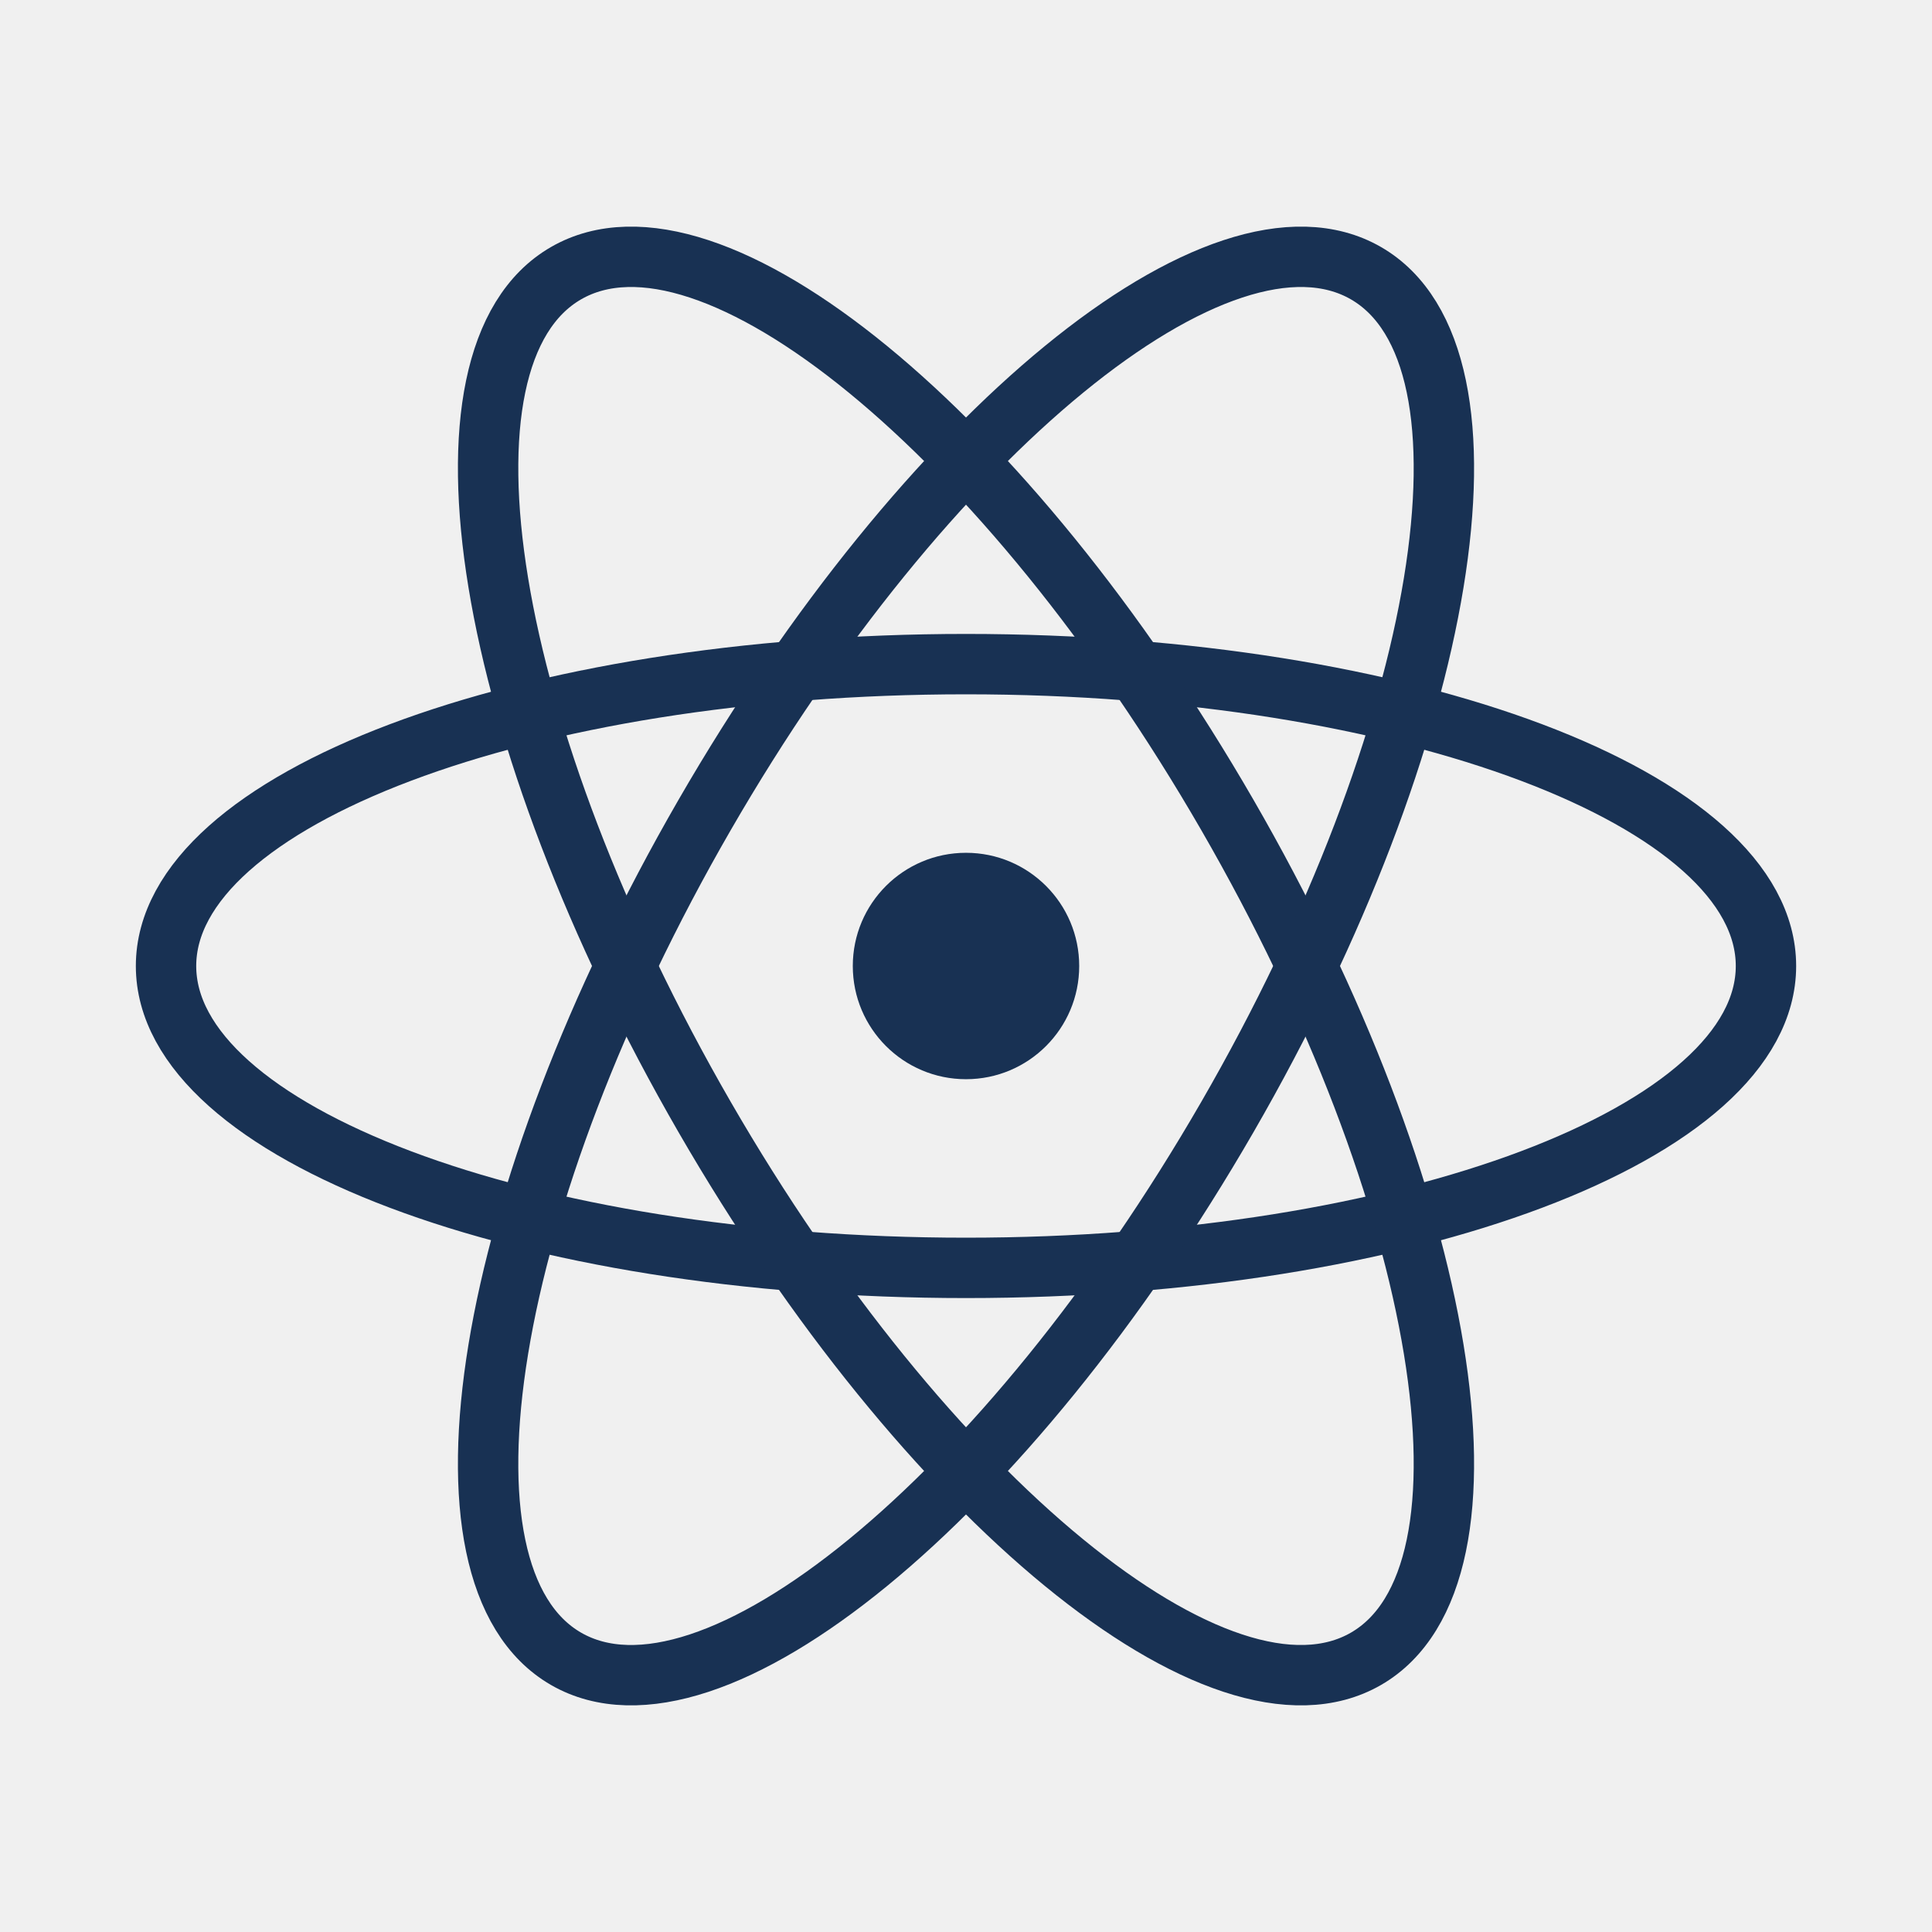
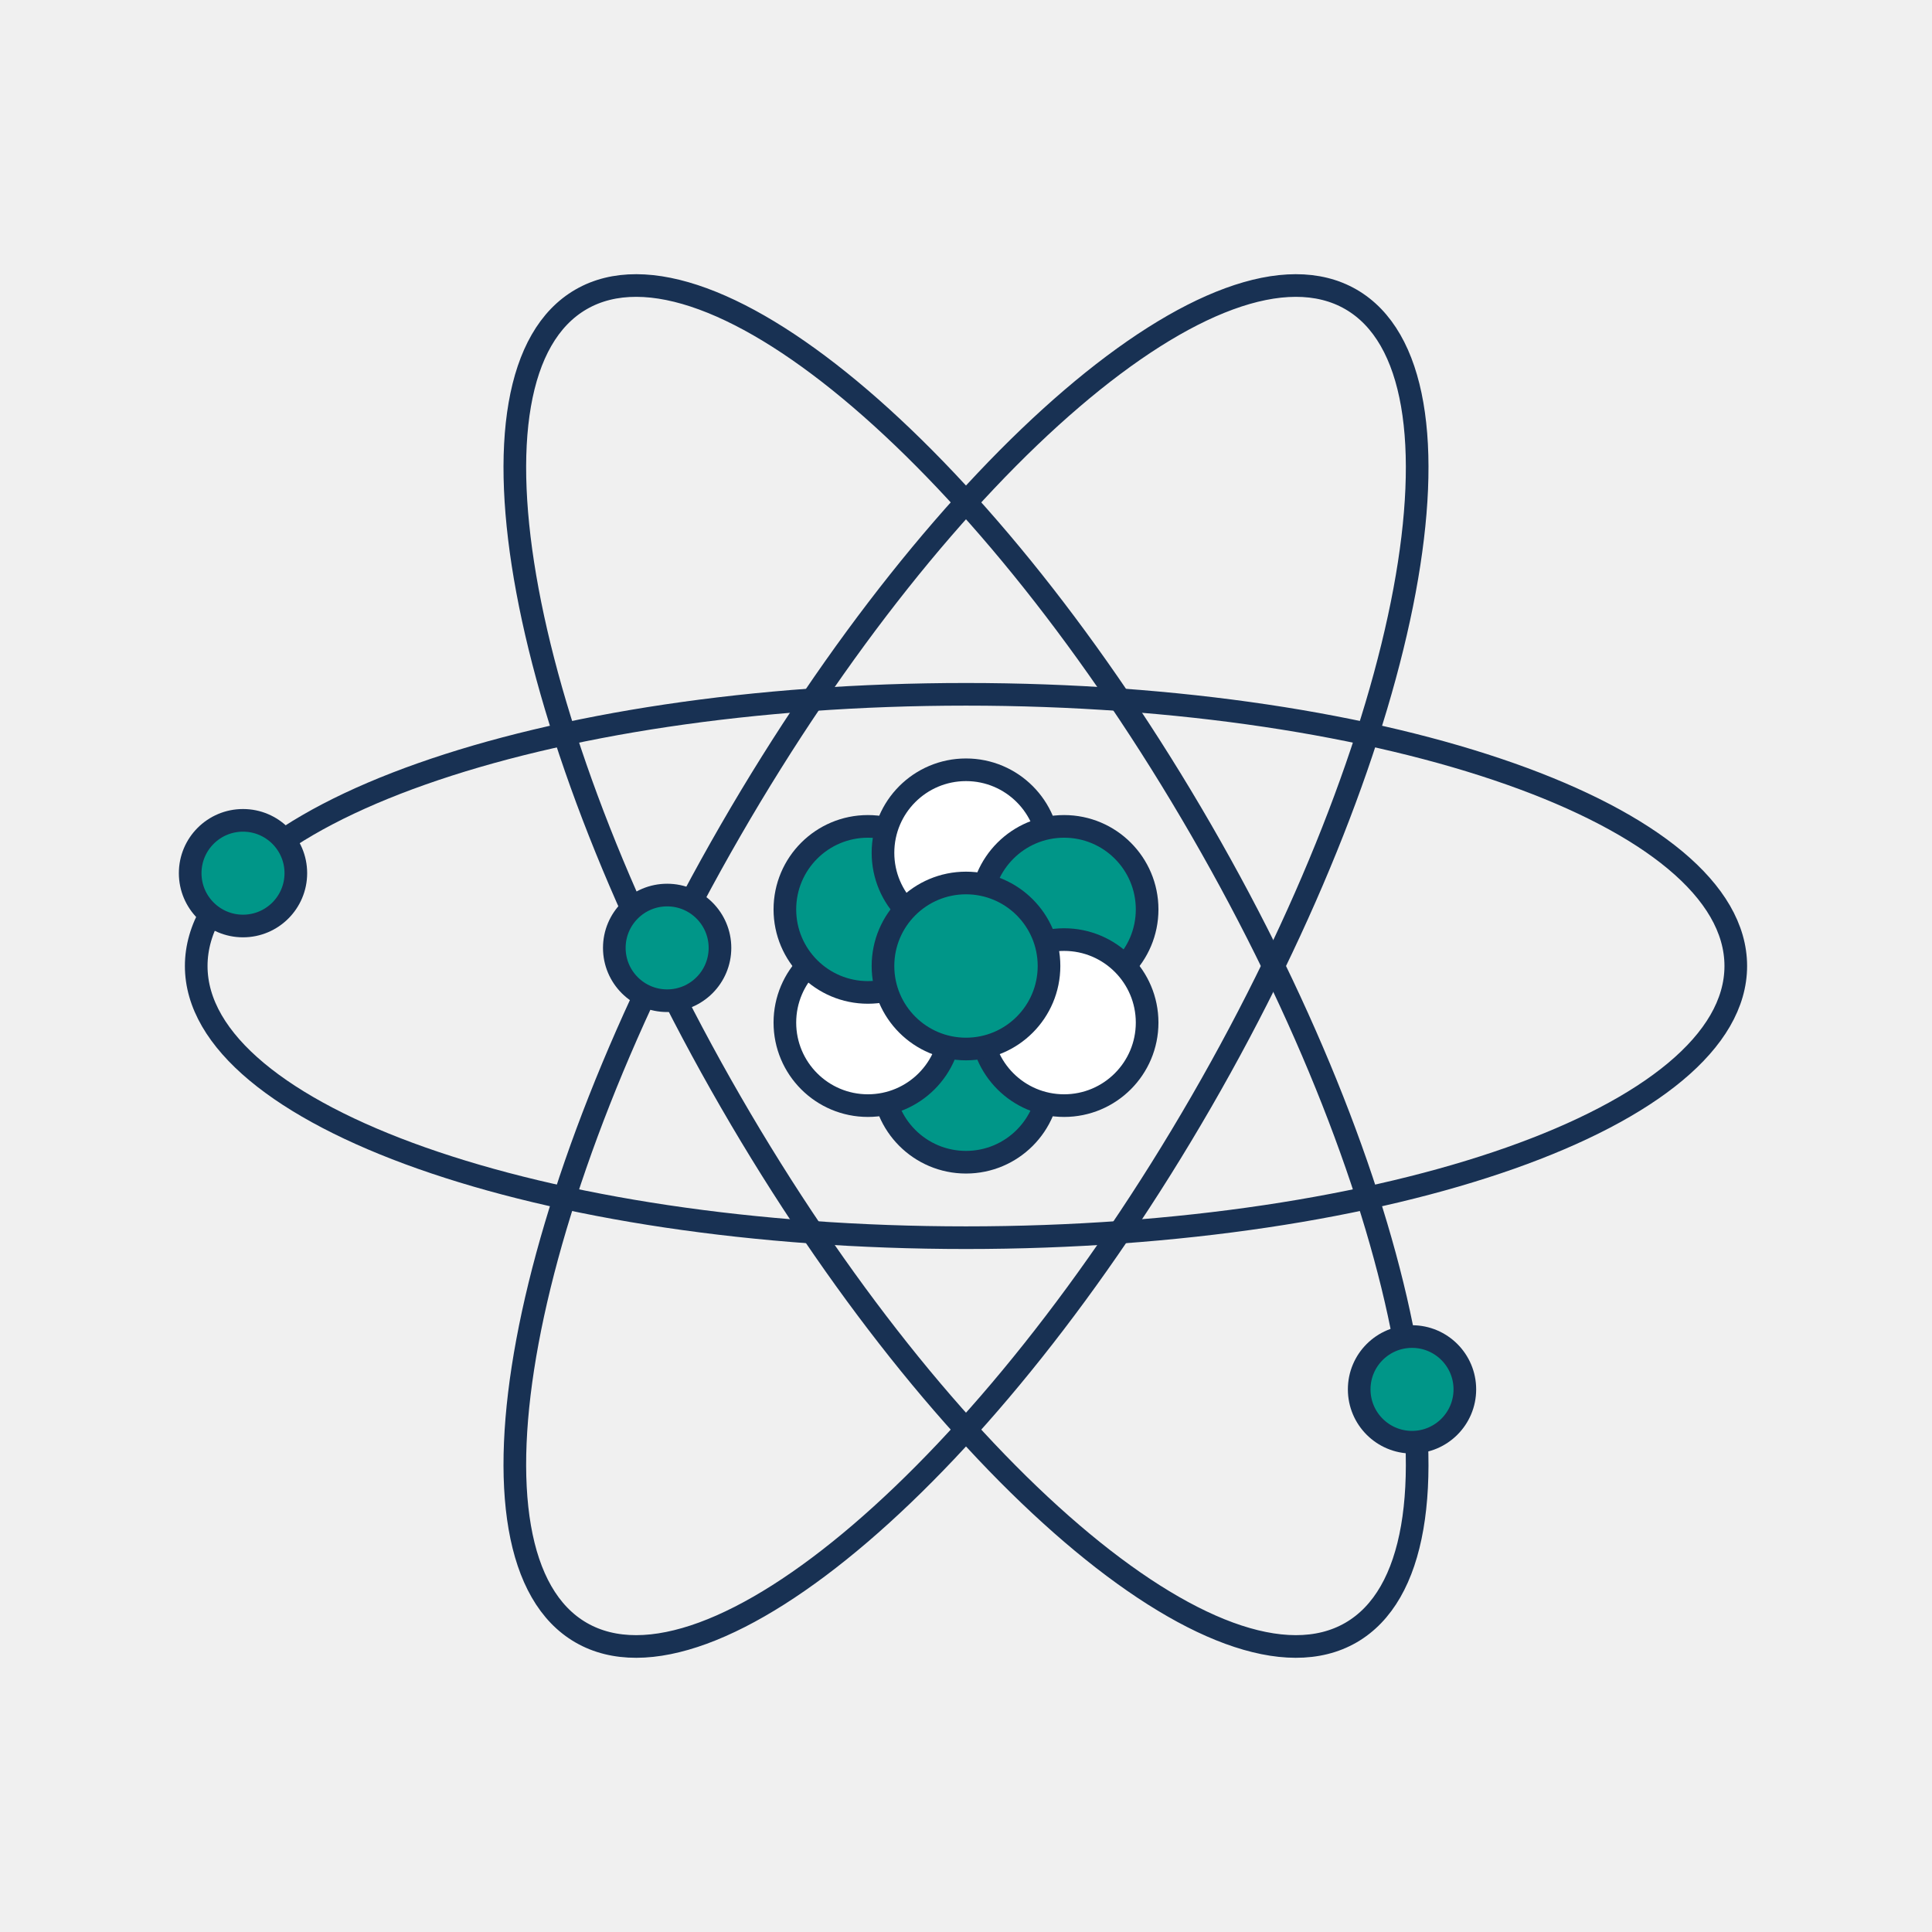
<svg xmlns="http://www.w3.org/2000/svg" viewBox="0 0 256 256" width="256" height="256">
-   <g fill="none" stroke="#183153" stroke-width="8" stroke-linecap="round" stroke-linejoin="round">
-     <ellipse cx="128" cy="128" rx="106" ry="40" />
-     <ellipse cx="128" cy="128" rx="106" ry="40" transform="rotate(60 128 128)" />
-     <ellipse cx="128" cy="128" rx="106" ry="40" transform="rotate(120 128 128)" />
+   <g fill="none" stroke="#183153" stroke-width="3" stroke-linecap="round" stroke-linejoin="round">
+     <ellipse cx="128" cy="128" rx="102" ry="36" transform="rotate(0 128 128)" />
+     <ellipse cx="128" cy="128" rx="102" ry="36" transform="rotate(60 128 128)" />
+     <ellipse cx="128" cy="128" rx="102" ry="36" transform="rotate(120 128 128)" />
  </g>
-   <circle cx="128" cy="128" r="15" fill="#183153" />
+   <g fill="#009688" stroke="#183153" stroke-width="3" stroke-linecap="round" stroke-linejoin="round">
+     <circle cx="32.2" cy="115.7" r="7" />
+   </g>
+   <g fill="#009688" stroke="#183153" stroke-width="3" stroke-linecap="round" stroke-linejoin="round">
+     <circle cx="187.1" cy="184.1" r="7" />
+   </g>
+   <g fill="#009688" stroke="#183153" stroke-width="3" stroke-linecap="round" stroke-linejoin="round">
+     <circle cx="88.4" cy="125.6" r="7" />
+   </g>
+   <g fill="#009688" stroke="#183153" stroke-width="3" stroke-linecap="round" stroke-linejoin="round">
+     <circle cx="128.0" cy="143.0" r="11" />
+   </g>
+   <g fill="#FFFFFF" stroke="#183153" stroke-width="3" stroke-linecap="round" stroke-linejoin="round">
+     <circle cx="115.0" cy="135.5" r="11" />
+   </g>
+   <g fill="#009688" stroke="#183153" stroke-width="3" stroke-linecap="round" stroke-linejoin="round">
+     <circle cx="115.0" cy="120.5" r="11" />
+   </g>
+   <g fill="#FFFFFF" stroke="#183153" stroke-width="3" stroke-linecap="round" stroke-linejoin="round">
+     <circle cx="128.0" cy="113.0" r="11" />
+   </g>
+   <g fill="#009688" stroke="#183153" stroke-width="3" stroke-linecap="round" stroke-linejoin="round">
+     <circle cx="141.0" cy="120.5" r="11" />
+   </g>
+   <g fill="#FFFFFF" stroke="#183153" stroke-width="3" stroke-linecap="round" stroke-linejoin="round">
+     <circle cx="141.0" cy="135.5" r="11" />
+   </g>
+   <g fill="#009688" stroke="#183153" stroke-width="3" stroke-linecap="round" stroke-linejoin="round">
+     <circle cx="128.0" cy="128.0" r="11" />
+   </g>
</svg>
